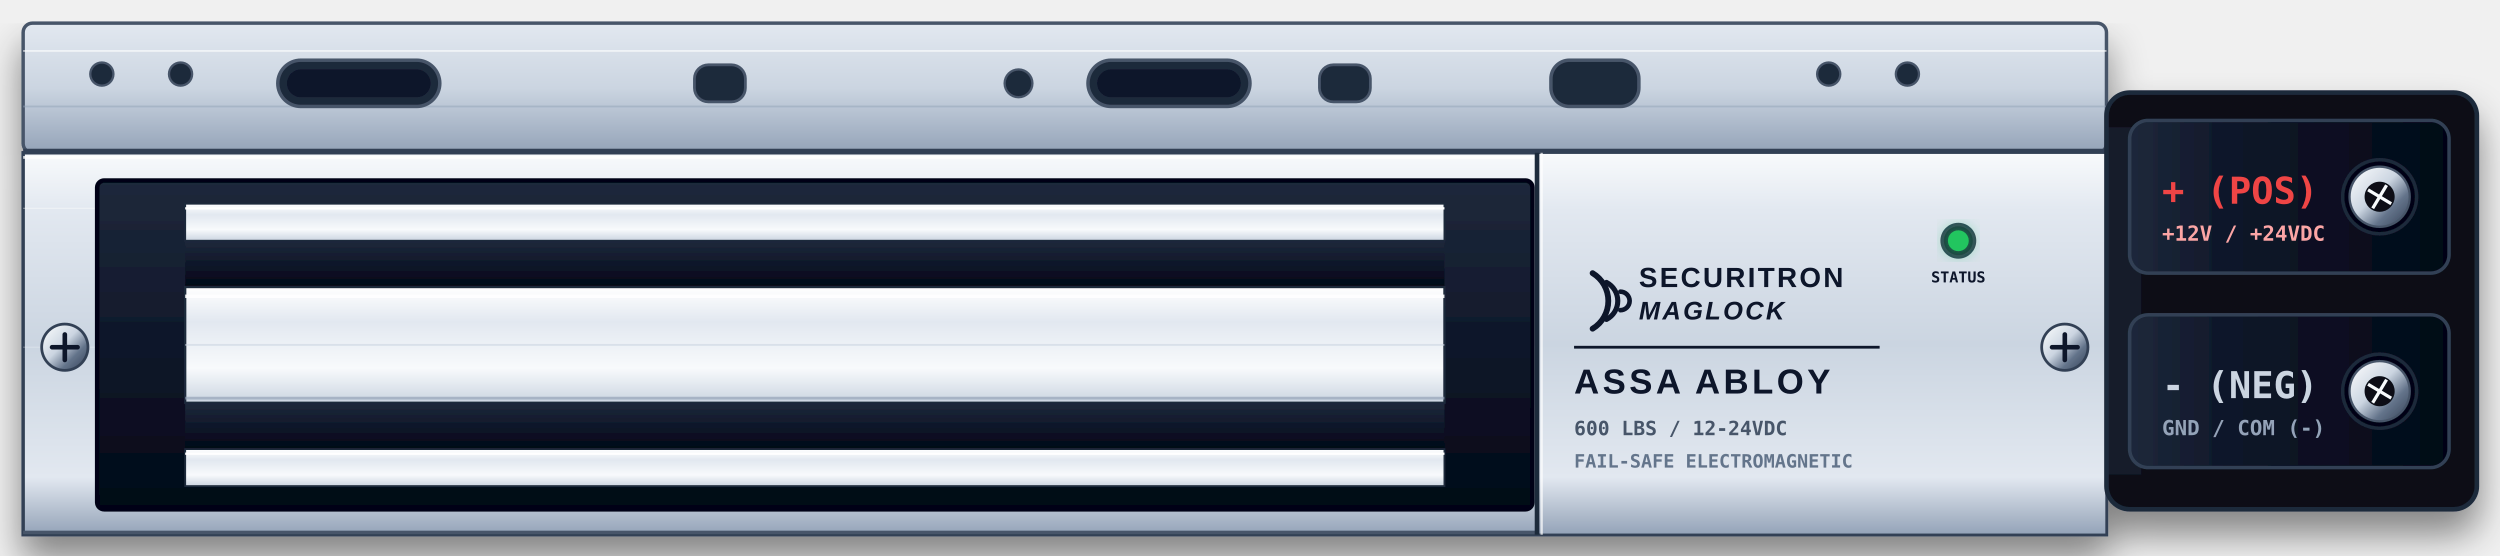
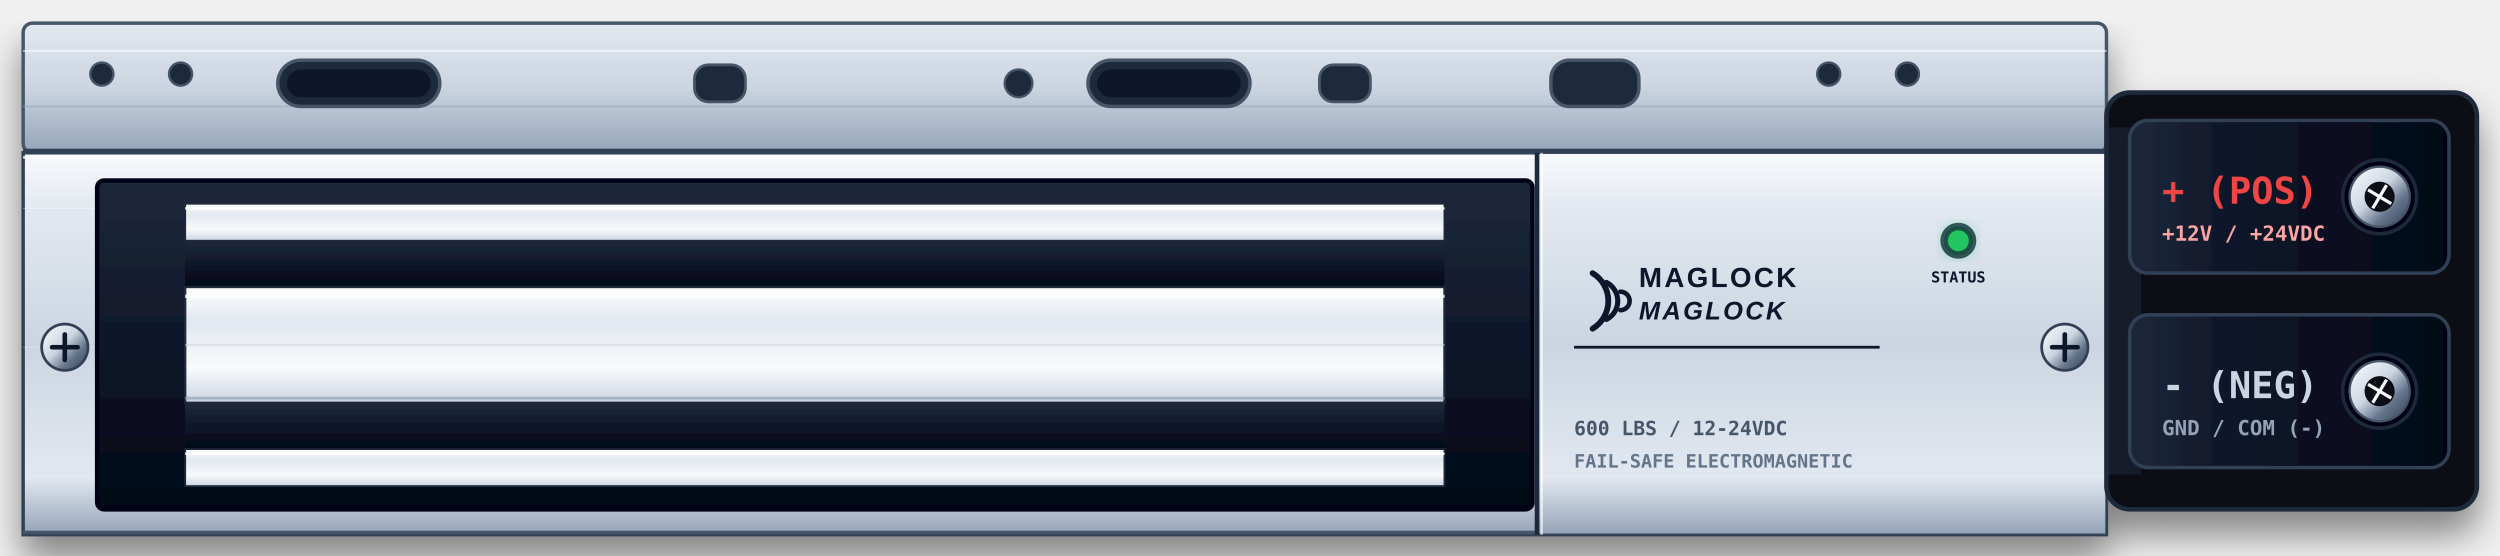
<svg xmlns="http://www.w3.org/2000/svg" xmlns:xlink="http://www.w3.org/1999/xlink" viewBox="0 0 1080 240" width="1080" height="240" class="maglock-lateral-svg">
  <defs>
    <linearGradient id="mll-alum-grad" x1="0%" y1="0%" x2="0%" y2="100%">
      <stop offset="0%" stop-color="#f8fafc" />
      <stop offset="15%" stop-color="#e2e8f0" />
      <stop offset="50%" stop-color="#cbd5e1" />
      <stop offset="85%" stop-color="#e2e8f0" />
      <stop offset="100%" stop-color="#94a3b8" />
    </linearGradient>
    <linearGradient id="mll-top-bracket-grad" x1="0%" y1="0%" x2="0%" y2="100%">
      <stop offset="0%" stop-color="#e2e8f0" />
      <stop offset="50%" stop-color="#cbd5e1" />
      <stop offset="100%" stop-color="#94a3b8" />
    </linearGradient>
    <linearGradient id="mll-steel-pole-grad" x1="0%" y1="0%" x2="0%" y2="100%">
      <stop offset="0%" stop-color="#ffffff" />
      <stop offset="30%" stop-color="#e2e8f0" />
      <stop offset="70%" stop-color="#f8fafc" />
      <stop offset="100%" stop-color="#cbd5e1" />
    </linearGradient>
    <linearGradient id="mll-dark-resin" x1="0%" y1="0%" x2="0%" y2="100%">
      <stop offset="0%" stop-color="#1e293b" />
      <stop offset="50%" stop-color="#0f172a" />
      <stop offset="100%" stop-color="#020617" />
    </linearGradient>
    <linearGradient id="mll-termblock-grad" x1="0%" y1="0%" x2="100%" y2="0%">
      <stop offset="0%" stop-color="#1e293b" />
      <stop offset="30%" stop-color="#0f172a" />
      <stop offset="100%" stop-color="#020617" />
    </linearGradient>
    <linearGradient id="mll-screw-metal" x1="0%" y1="0%" x2="100%" y2="100%">
      <stop offset="0%" stop-color="#ffffff" />
      <stop offset="45%" stop-color="#cbd5e1" />
      <stop offset="70%" stop-color="#64748b" />
      <stop offset="100%" stop-color="#334155" />
    </linearGradient>
    <filter id="mll-shadow" x="-5%" y="-5%" width="110%" height="110%">
      <feDropShadow dx="0" dy="10" stdDeviation="8" flood-color="#000000" flood-opacity="0.45" />
    </filter>
    <filter id="mll-led-glow" x="-50%" y="-50%" width="200%" height="200%">
      <feGaussianBlur stdDeviation="4" result="blur" />
      <feComposite in="SourceGraphic" in2="blur" operator="over" />
    </filter>
    <g id="mll-phillips-screw">
      <circle cx="0" cy="0" r="10" fill="url(#mll-screw-metal)" stroke="#334155" stroke-width="1.2" />
      <line x1="-5.5" y1="0" x2="5.5" y2="0" stroke="#0f172a" stroke-width="2" stroke-linecap="round" />
      <line x1="0" y1="-5.5" x2="0" y2="5.5" stroke="#0f172a" stroke-width="2" stroke-linecap="round" />
    </g>
    <g id="mll-terminal-cell">
      <rect x="0" y="0" width="138" height="66" rx="8" fill="url(#mll-termblock-grad)" stroke="#334155" stroke-width="1.5" />
      <g transform="translate(108, 33)">
        <circle cx="0" cy="0" r="16" fill="#020617" stroke="#1e293b" stroke-width="1.5" />
        <circle cx="0" cy="0" r="13" fill="url(#mll-screw-metal)" stroke="#475569" stroke-width="1" />
        <circle cx="0" cy="0" r="6.5" fill="#090e17" />
        <line x1="-5" y1="-3" x2="5" y2="3" stroke="#f8fafc" stroke-width="1.4" />
        <line x1="-3" y1="5" x2="3" y2="-5" stroke="#f8fafc" stroke-width="1.4" />
      </g>
    </g>
  </defs>
  <g transform="translate(10, 10)">
    <g filter="url(#mll-shadow)">
      <rect x="0" y="0" width="900" height="56" rx="4" fill="url(#mll-top-bracket-grad)" stroke="#475569" stroke-width="1.5" />
      <line x1="0" y1="12" x2="900" y2="12" stroke="#ffffff" stroke-width="0.8" opacity="0.6" />
      <line x1="0" y1="36" x2="900" y2="36" stroke="#94a3b8" stroke-width="0.8" opacity="0.5" />
      <line x1="0" y1="55" x2="900" y2="55" stroke="#334155" stroke-width="1.5" />
      <circle cx="34" cy="22" r="5" fill="#1e293b" stroke="#475569" stroke-width="1" />
      <circle cx="68" cy="22" r="5" fill="#1e293b" stroke="#475569" stroke-width="1" />
      <rect x="110" y="16" width="70" height="20" rx="10" fill="#1e293b" stroke="#475569" stroke-width="1.5" />
      <rect x="114" y="20" width="62" height="12" rx="6" fill="#0b1329" />
      <rect x="290" y="18" width="22" height="16" rx="6" fill="#1e293b" stroke="#475569" stroke-width="1.2" />
      <circle cx="430" cy="26" r="6" fill="#1e293b" stroke="#475569" stroke-width="1" />
      <rect x="460" y="16" width="70" height="20" rx="10" fill="#1e293b" stroke="#475569" stroke-width="1.5" />
      <rect x="464" y="20" width="62" height="12" rx="6" fill="#0b1329" />
      <rect x="560" y="18" width="22" height="16" rx="6" fill="#1e293b" stroke="#475569" stroke-width="1.2" />
      <rect x="660" y="16" width="38" height="20" rx="8" fill="#1e293b" stroke="#475569" stroke-width="1.5" />
      <circle cx="780" cy="22" r="5" fill="#1e293b" stroke="#475569" stroke-width="1" />
      <circle cx="814" cy="22" r="5" fill="#1e293b" stroke="#475569" stroke-width="1" />
      <rect x="0" y="56" width="900" height="165" fill="url(#mll-alum-grad)" stroke="#334155" stroke-width="1.5" />
      <line x1="0" y1="58" x2="900" y2="58" stroke="#ffffff" stroke-width="1.2" opacity="0.8" />
      <line x1="0" y1="80" x2="900" y2="80" stroke="#ffffff" stroke-width="0.5" opacity="0.4" />
      <line x1="0" y1="140" x2="900" y2="140" stroke="#f1f5f9" stroke-width="0.5" opacity="0.3" />
      <line x1="0" y1="220" x2="900" y2="220" stroke="#475569" stroke-width="1.5" />
      <use href="#mll-phillips-screw" xlink:href="#mll-phillips-screw" x="18" y="140" />
      <g transform="translate(32, 68)">
        <rect x="0" y="0" width="620" height="142" rx="3" fill="url(#mll-dark-resin)" stroke="#020617" stroke-width="2" />
        <rect x="38" y="10" width="544" height="16" fill="url(#mll-steel-pole-grad)" stroke="#1e293b" stroke-width="0.8" />
        <line x1="38" y1="12" x2="582" y2="12" stroke="#ffffff" stroke-width="1" />
        <rect x="38" y="26" width="544" height="20" fill="url(#mll-dark-resin)" />
        <rect x="38" y="46" width="544" height="50" fill="url(#mll-steel-pole-grad)" stroke="#1e293b" stroke-width="1" />
        <line x1="38" y1="50" x2="582" y2="50" stroke="#ffffff" stroke-width="1.5" opacity="0.9" />
        <line x1="38" y1="71" x2="582" y2="71" stroke="#cbd5e1" stroke-width="0.8" opacity="0.6" />
        <line x1="38" y1="94" x2="582" y2="94" stroke="#94a3b8" stroke-width="1.2" opacity="0.7" />
        <rect x="38" y="96" width="544" height="20" fill="url(#mll-dark-resin)" />
        <rect x="38" y="116" width="544" height="16" fill="url(#mll-steel-pole-grad)" stroke="#1e293b" stroke-width="0.8" />
        <line x1="38" y1="118" x2="582" y2="118" stroke="#ffffff" stroke-width="1" />
      </g>
      <g transform="translate(654, 56)">
        <rect x="0" y="0" width="246" height="165" fill="url(#mll-alum-grad)" stroke="#334155" stroke-width="1" />
        <line x1="0" y1="0" x2="0" y2="165" stroke="#1e293b" stroke-width="2" />
        <line x1="2" y1="0" x2="2" y2="165" stroke="#ffffff" stroke-width="1" opacity="0.7" />
        <use href="#mll-phillips-screw" xlink:href="#mll-phillips-screw" x="228" y="84" />
        <g transform="translate(18, 52)">
          <path d="M 6 0 A 14 14 0 0 1 6 24" fill="none" stroke="#0b1329" stroke-width="2.5" stroke-linecap="round" />
          <path d="M 12 4 A 9 9 0 0 1 12 20" fill="none" stroke="#0b1329" stroke-width="2.2" stroke-linecap="round" />
          <path d="M 18 8 A 4 4 0 0 1 18 16" fill="none" stroke="#0b1329" stroke-width="2" stroke-linecap="round" />
        </g>
-         <text x="44" y="58" font-family="'Outfit', 'Segoe UI', Arial, sans-serif" font-size="12" font-weight="900" fill="#0b1329" letter-spacing="1">SECURITRON</text>
+         <text x="44" y="58" font-family="'Outfit', 'Segoe UI', Arial, sans-serif" font-size="12" font-weight="900" fill="#0b1329" letter-spacing="1">MAGLOCK</text>
        <text x="44" y="72" font-family="'Outfit', 'Segoe UI', Arial, sans-serif" font-size="11" font-weight="800" font-style="italic" fill="#0b1329" letter-spacing="1">MAGLOCK</text>
        <line x1="16" y1="84" x2="148" y2="84" stroke="#0b1329" stroke-width="1.2" />
-         <text x="16" y="104" font-family="'Outfit', 'Segoe UI', Arial, sans-serif" font-size="15" font-weight="900" fill="#0b1329" letter-spacing="1.5">ASSA ABLOY</text>
+         <text x="16" y="104" font-family="'Outfit', 'Segoe UI', Arial, sans-serif" font-size="15" font-weight="900" fill="#0b1329" letter-spacing="1.5" />
        <text x="16" y="122" font-family="'JetBrains Mono', monospace" font-size="8.5" font-weight="800" fill="#475569">600 LBS / 12-24VDC</text>
        <text x="16" y="136" font-family="'JetBrains Mono', monospace" font-size="8" font-weight="700" fill="#64748b">FAIL-SAFE ELECTROMAGNETIC</text>
        <g transform="translate(182, 38)">
          <circle cx="0" cy="0" r="7" fill="#1e293b" stroke="#334155" stroke-width="1.5" />
          <circle cx="0" cy="0" r="4.5" fill="#22c55e" id="mll-bond-led" filter="url(#mll-led-glow)" />
          <text x="0" y="18" font-family="'JetBrains Mono', monospace" font-size="6.5" font-weight="800" fill="#0b1329" text-anchor="middle">STATUS</text>
        </g>
      </g>
      <rect x="900" y="30" width="160" height="180" rx="10" fill="#090e17" stroke="#1e293b" stroke-width="2" />
      <path d="M 900 45 L 915 45 L 915 195 L 900 195 Z" fill="#1e293b" opacity="0.6" />
      <g transform="translate(910, 42)">
        <use href="#mll-terminal-cell" xlink:href="#mll-terminal-cell" />
        <text x="14" y="36" font-family="'JetBrains Mono', monospace" font-size="16" font-weight="900" fill="#ef4444">+ (POS)</text>
        <text x="14" y="52" font-family="'JetBrains Mono', monospace" font-size="9" font-weight="700" fill="#fca5a5">+12V / +24VDC</text>
      </g>
      <g transform="translate(910, 126)">
        <use href="#mll-terminal-cell" xlink:href="#mll-terminal-cell" />
        <text x="14" y="36" font-family="'JetBrains Mono', monospace" font-size="16" font-weight="900" fill="#cbd5e1">- (NEG)</text>
        <text x="14" y="52" font-family="'JetBrains Mono', monospace" font-size="9" font-weight="700" fill="#94a3b8">GND / COM (-) </text>
      </g>
    </g>
  </g>
</svg>
